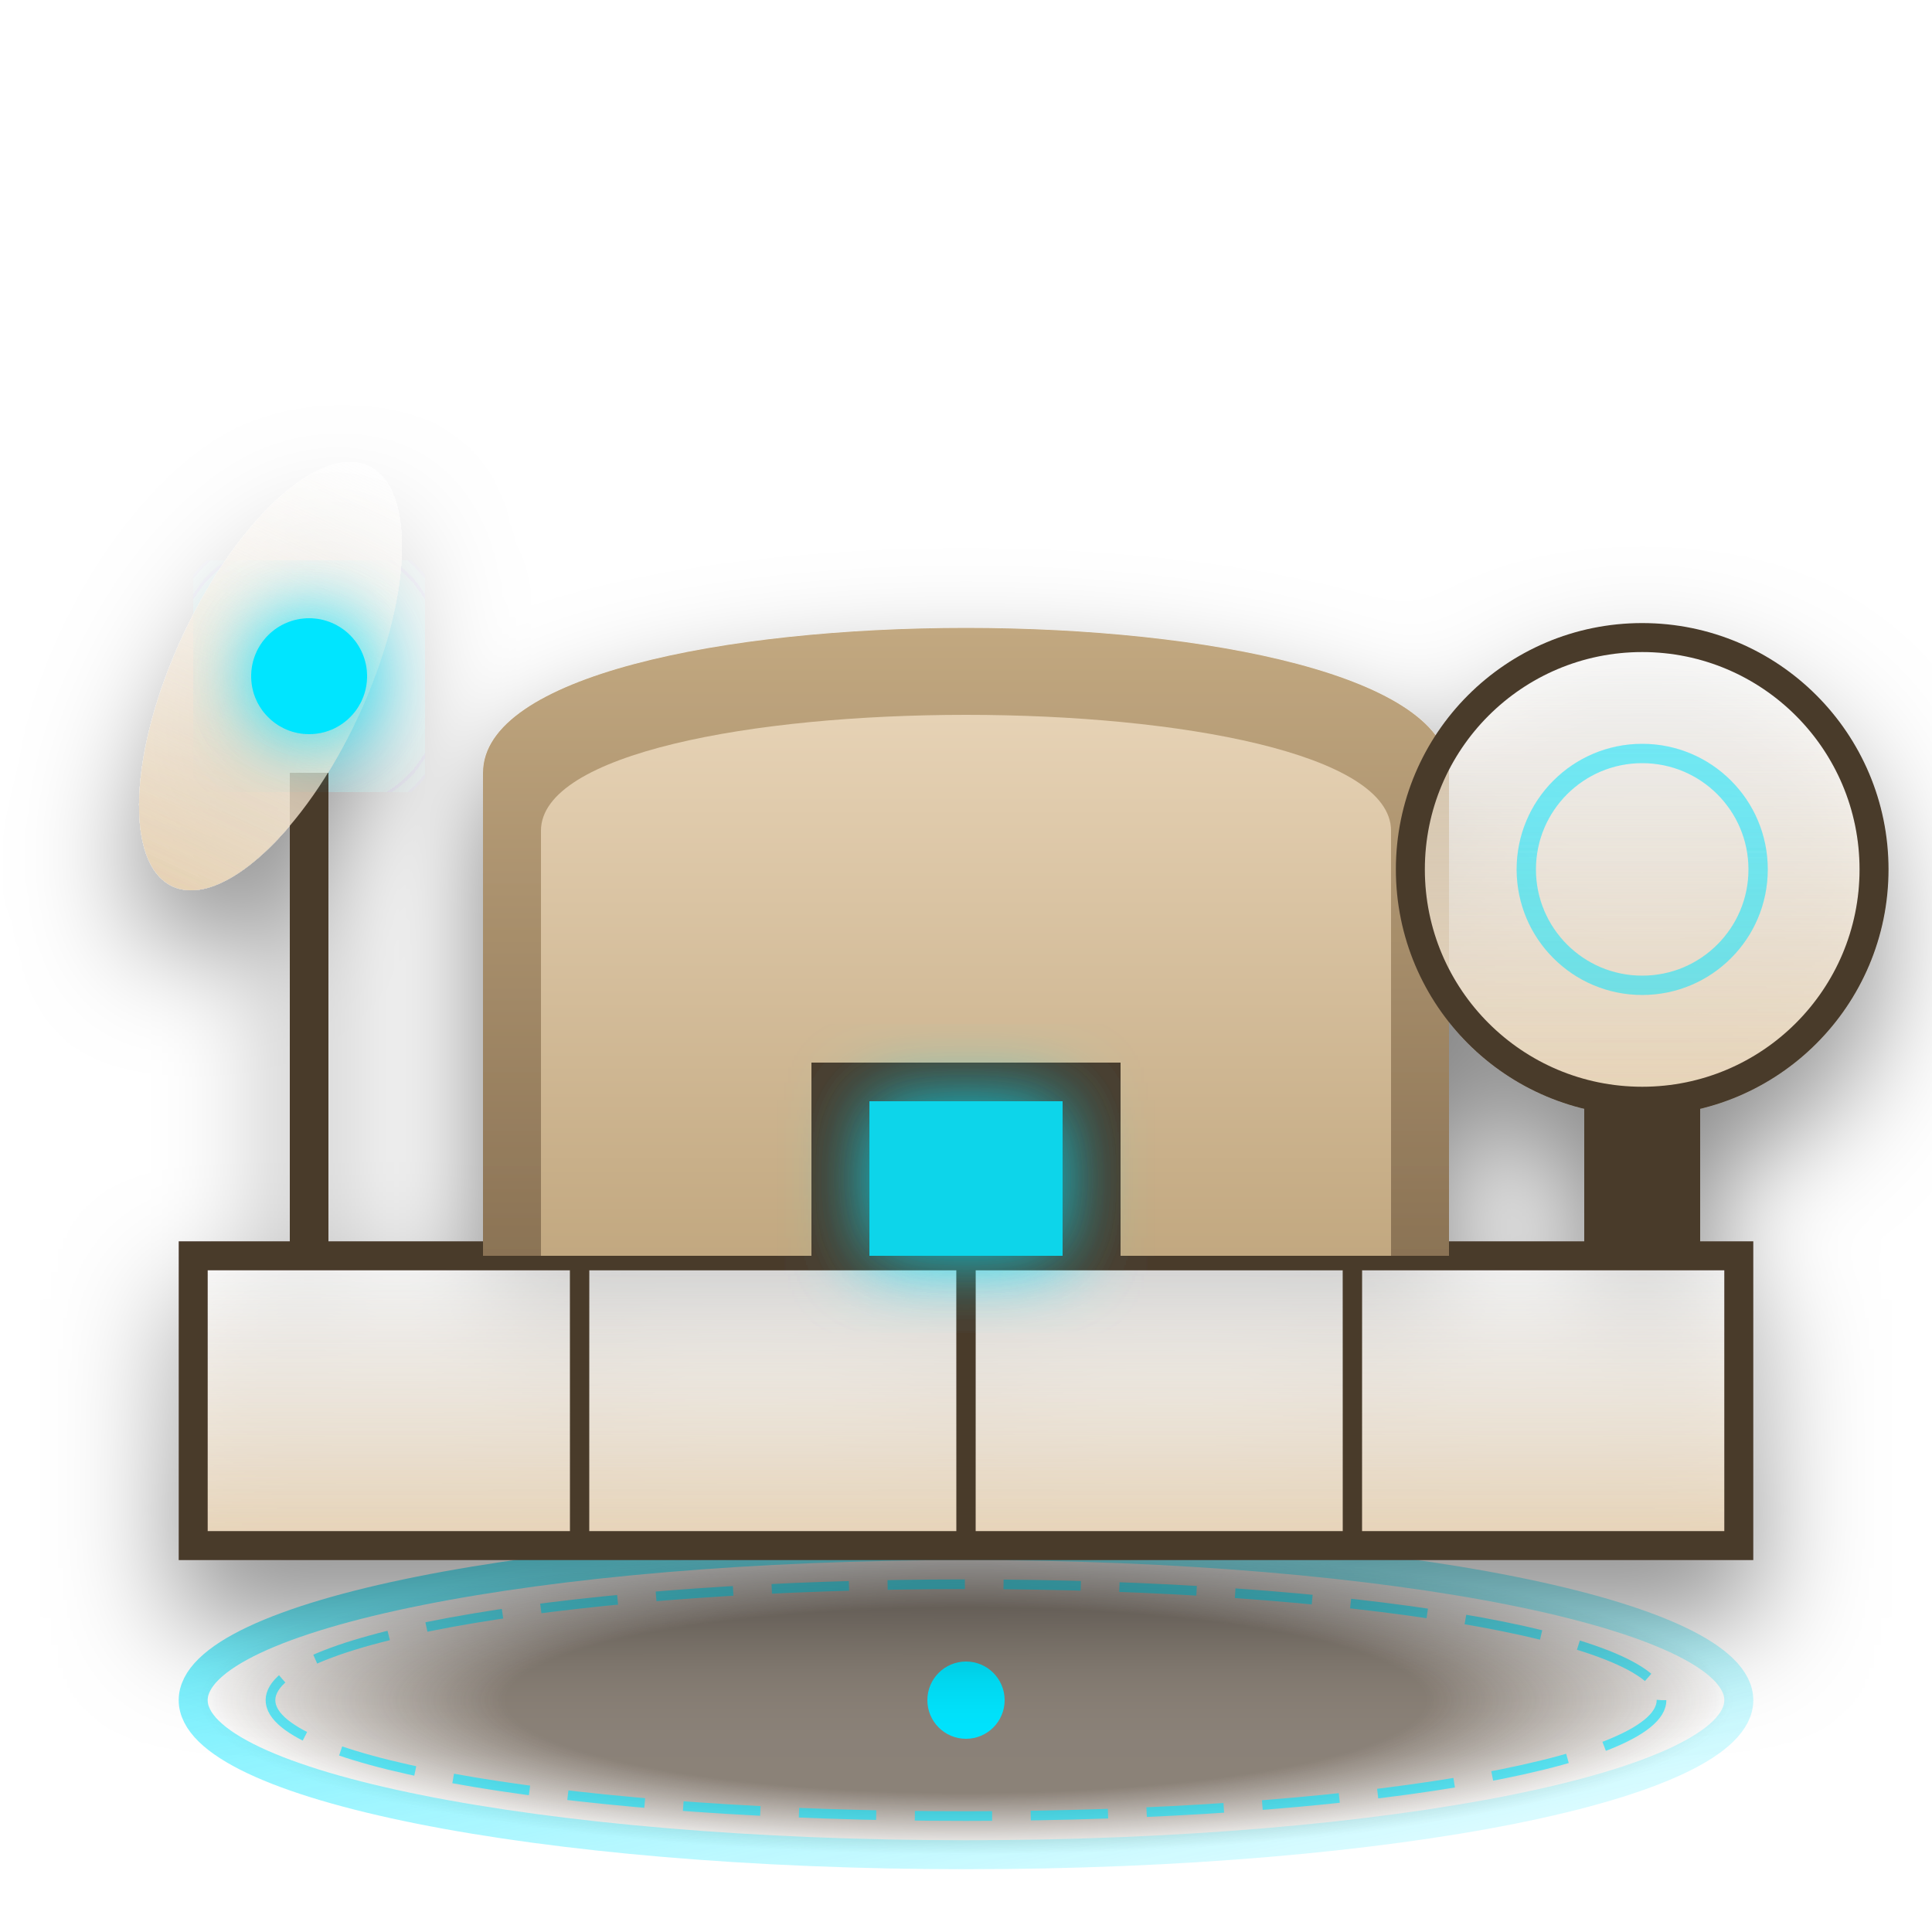
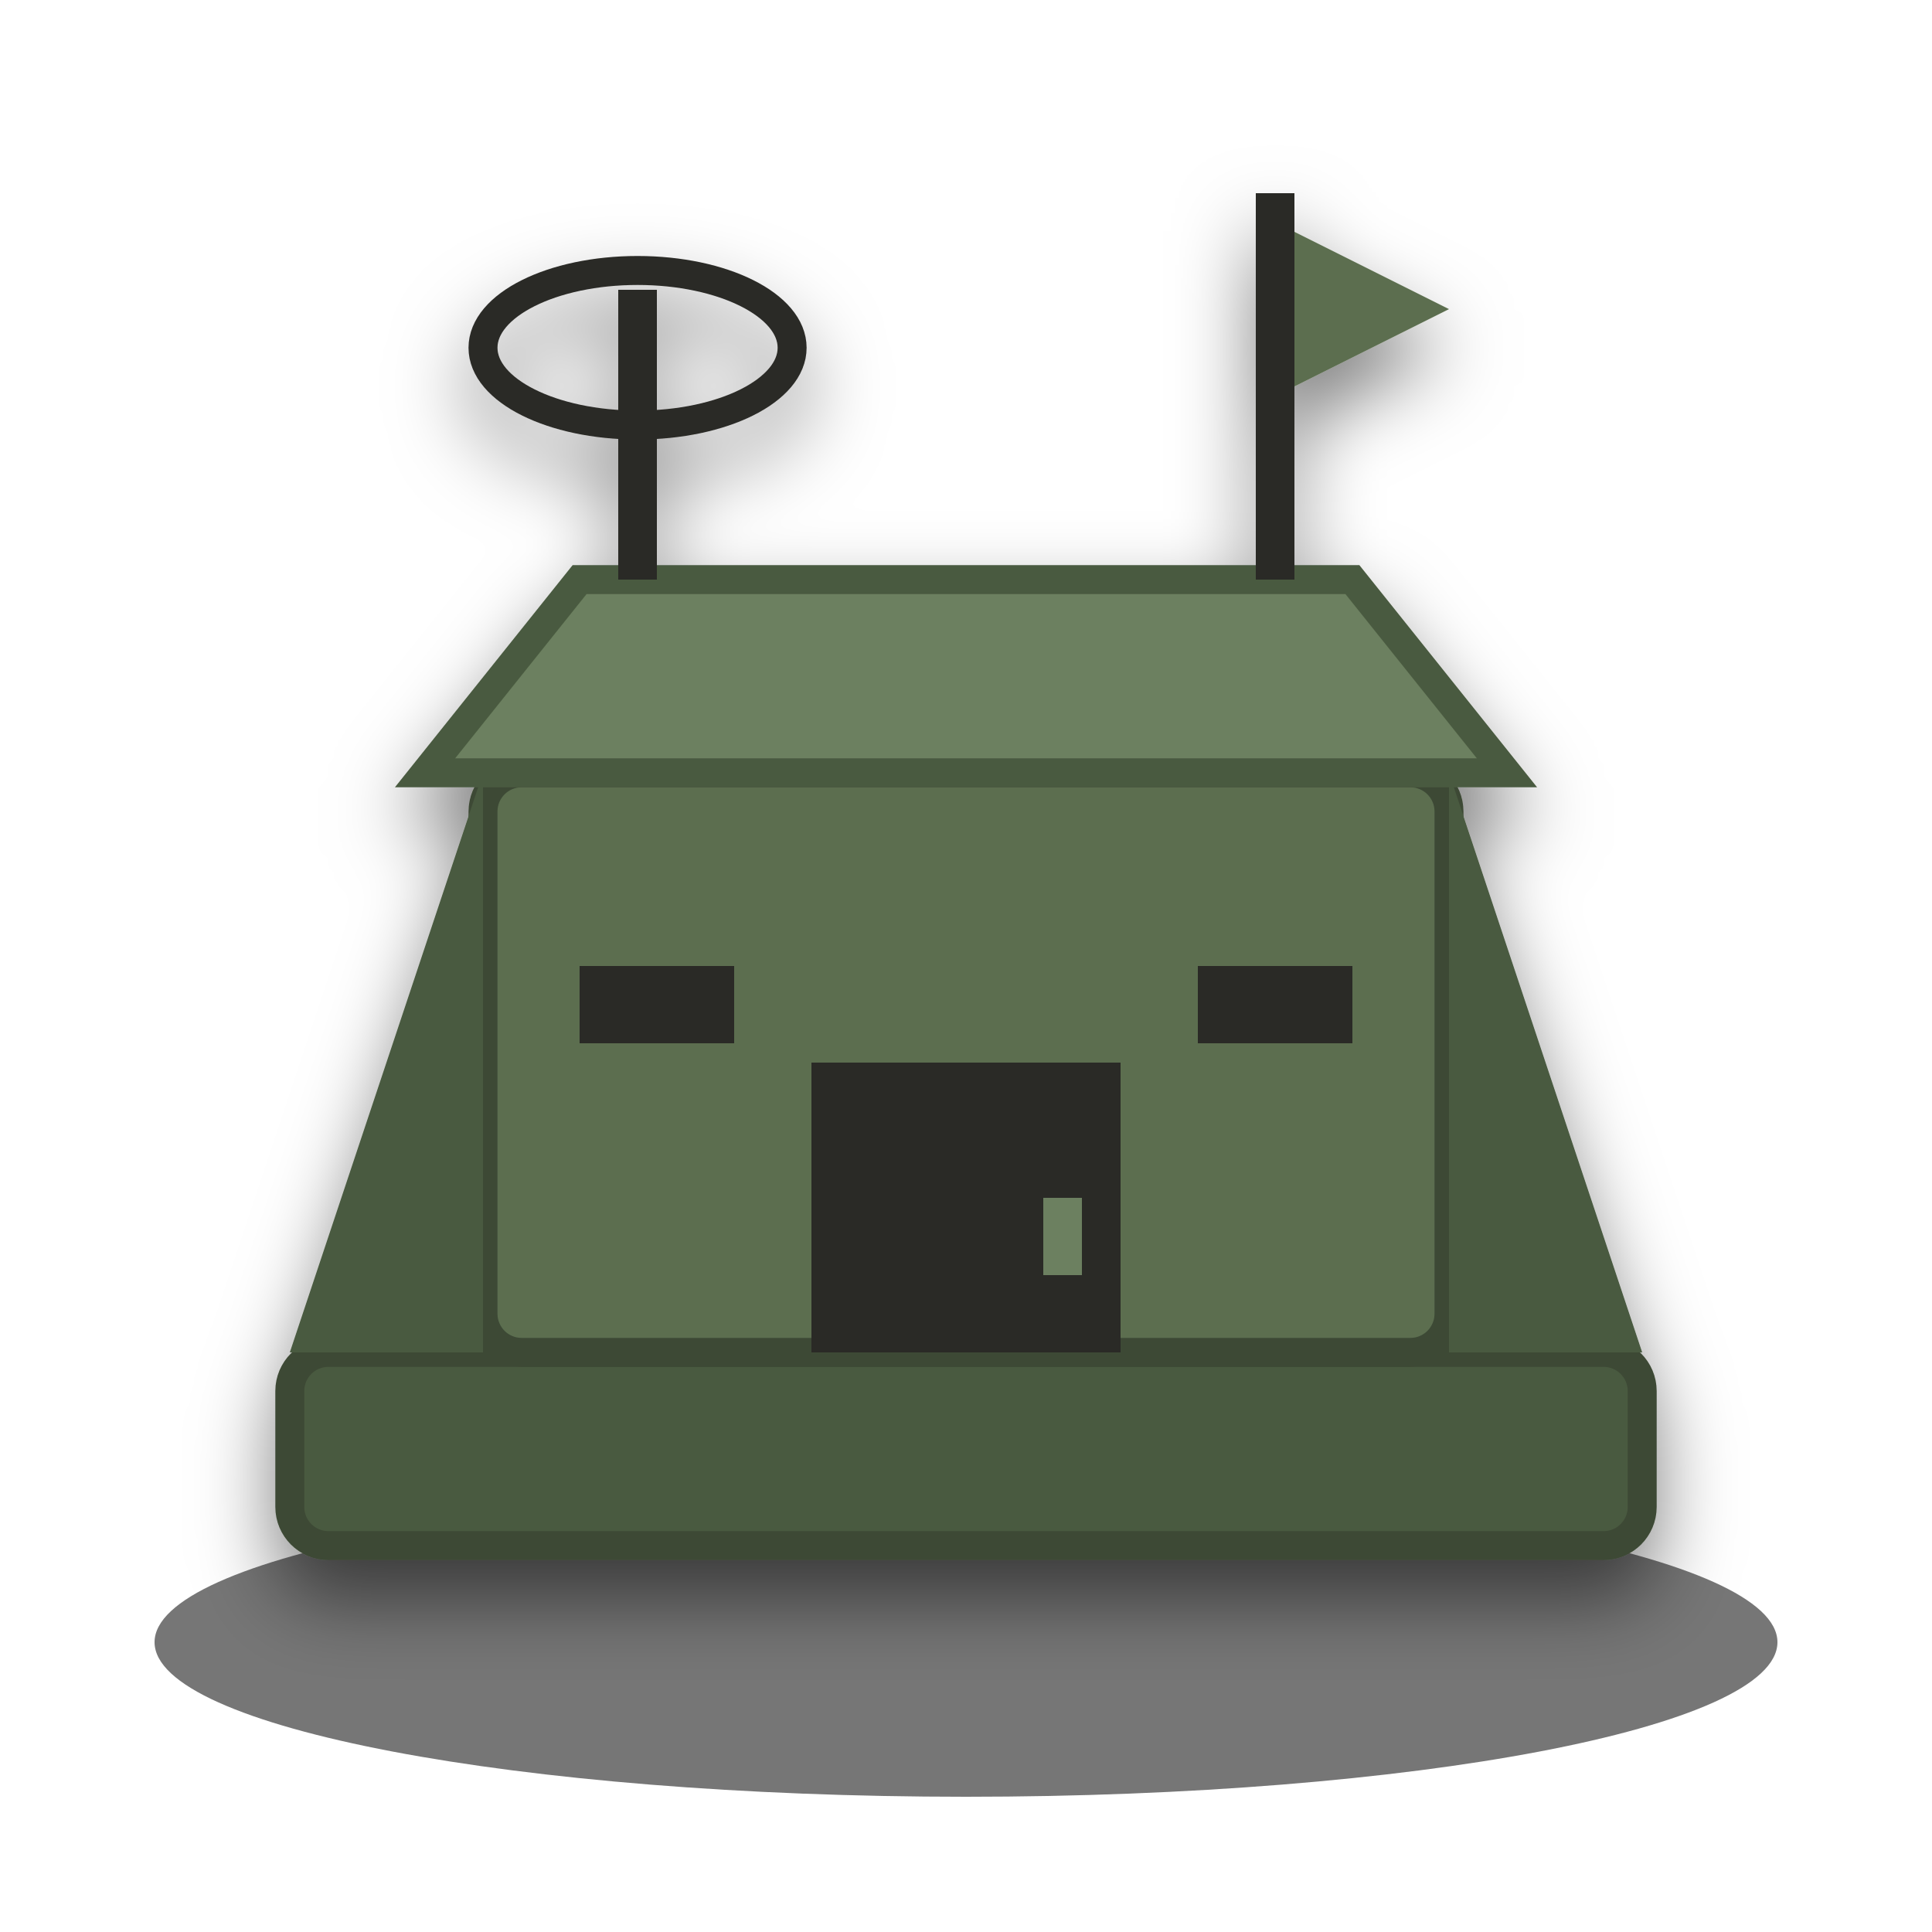
<svg xmlns="http://www.w3.org/2000/svg" viewBox="0 0 100 100">
  <defs>
-     <filter id="drop-shadow" x="-20%" y="-20%" width="140%" height="140%">
-       <feDropShadow dx="0" dy="3" stdDeviation="3" flood-color="rgba(0,0,0,0.5)" />
+     <filter id="shadow" x="-20%" y="-20%" width="140%" height="140%">
+       <feDropShadow dx="0" dy="2" stdDeviation="2" flood-color="rgba(0,0,0,0.5)" />
    </filter>
-     <filter id="glow" x="-50%" y="-50%" width="200%" height="200%">
-       <feGaussianBlur stdDeviation="2" result="blur" />
-       <feMerge>
-         <feMergeNode in="blur" />
-         <feMergeNode in="SourceGraphic" />
-       </feMerge>
-     </filter>
-     <linearGradient id="mainGrad" x1="0%" y1="0%" x2="0%" y2="100%">
-       <stop offset="0%" stop-color="#e6d2b5" />
-       <stop offset="100%" stop-color="#c2a880" />
-     </linearGradient>
-     <linearGradient id="lightGrad" x1="0%" y1="0%" x2="0%" y2="100%">
-       <stop offset="0%" stop-color="#ffffff" stop-opacity="0.3" />
-       <stop offset="100%" stop-color="#e6d2b5" />
-     </linearGradient>
-     <linearGradient id="darkGrad" x1="0%" y1="0%" x2="0%" y2="100%">
-       <stop offset="0%" stop-color="#c2a880" />
-       <stop offset="100%" stop-color="#8b7355" />
-     </linearGradient>
-     <linearGradient id="accentGrad" x1="0%" y1="0%" x2="100%" y2="100%">
-       <stop offset="0%" stop-color="#00e5ff" stop-opacity="0.8" />
-       <stop offset="100%" stop-color="#00e5ff" stop-opacity="0.1" />
-     </linearGradient>
-     <radialGradient id="baseGrad" cx="50%" cy="50%" r="50%">
-       <stop offset="60%" stop-color="#4a3b2c" stop-opacity="0.8" />
-       <stop offset="100%" stop-color="#4a3b2c" stop-opacity="0" />
-     </radialGradient>
  </defs>
-   <ellipse cx="50" cy="88" rx="40" ry="8" fill="url(#baseGrad)" stroke="url(#accentGrad)" stroke-width="1.5" opacity="0.8" />
-   <ellipse cx="50" cy="88" rx="36" ry="6" fill="none" stroke="#00e5ff" stroke-width="0.5" opacity="0.6" stroke-dasharray="4 2" />
-   <circle cx="50" cy="88" r="2" fill="#00e5ff" />
-   <g filter="url(#drop-shadow)">
-     <g transform="translate(0,-5)">
-       <rect x="10" y="70" width="80" height="15" fill="url(#lightGrad)" stroke="#4a3b2c" stroke-width="1.5" />
-       <line x1="30" y1="70" x2="30" y2="85" stroke="#4a3b2c" />
-       <line x1="50" y1="70" x2="50" y2="85" stroke="#4a3b2c" />
-       <line x1="70" y1="70" x2="70" y2="85" stroke="#4a3b2c" />
-       <path d="M 25 70 L 25 45 C 25 35, 75 35, 75 45 L 75 70 Z" fill="url(#darkGrad)" />
-       <path d="M 28 70 L 28 48 C 28 40, 72 40, 72 48 L 72 70 Z" fill="url(#mainGrad)" />
-       <circle cx="85" cy="50" r="12" fill="url(#lightGrad)" stroke="#4a3b2c" stroke-width="1.5" />
-       <circle cx="85" cy="50" r="6" fill="none" stroke="#00e5ff" stroke-width="1" opacity="0.5" />
-       <rect x="82" y="62" width="6" height="8" fill="#4a3b2c" />
-       <rect x="15" y="45" width="2" height="25" fill="#4a3b2c" />
-       <ellipse cx="14" cy="40" rx="5" ry="12" fill="url(#lightGrad)" transform="rotate(25 14 40)" />
-       <circle cx="16" cy="40" r="3" fill="#00e5ff" filter="url(#glow)" />
-       <rect x="42" y="60" width="16" height="10" fill="#4a3b2c" />
-       <rect x="45" y="62" width="10" height="8" fill="#00e5ff" filter="url(#glow)" opacity="0.9" />
-     </g>
+   <ellipse cx="50" cy="85" rx="42" ry="8" fill="#1a1a1a" opacity="0.6" />
+   <g filter="url(#shadow)">
+     <rect x="15" y="70" width="70" height="10" fill="#4a5a40" stroke="#3d4a35" stroke-width="1.5" rx="2" />
+     <rect x="25" y="40" width="50" height="30" fill="#5b6e50" stroke="#3d4a35" stroke-width="1.5" rx="2" />
+     <path d="M 22 40 L 78 40 L 70 30 L 30 30 Z" fill="#6c8060" stroke="#4a5a40" stroke-width="1.5" />
+     <path d="M 25 70 L 15 70 L 25 40 Z" fill="#4a5a40" />
+     <path d="M 75 70 L 85 70 L 75 40 Z" fill="#4a5a40" />
+     <rect x="42" y="55" width="16" height="15" fill="#2c2a26" />
+     <rect x="54" y="62" width="2" height="4" fill="#6c8060" />
+     <rect x="30" y="50" width="8" height="4" fill="#2c2a26" />
+     <rect x="62" y="50" width="8" height="4" fill="#2c2a26" />
+     <rect x="32" y="15" width="2" height="15" fill="#2c2a26" />
+     <ellipse cx="33" cy="18" rx="8" ry="4" fill="none" stroke="#2c2a26" stroke-width="1.5" />
+     <rect x="65" y="10" width="2" height="20" fill="#2c2a26" />
+     <path d="M 67 12 L 75 16 L 67 20 Z" fill="#5b6e50" />
  </g>
</svg>
